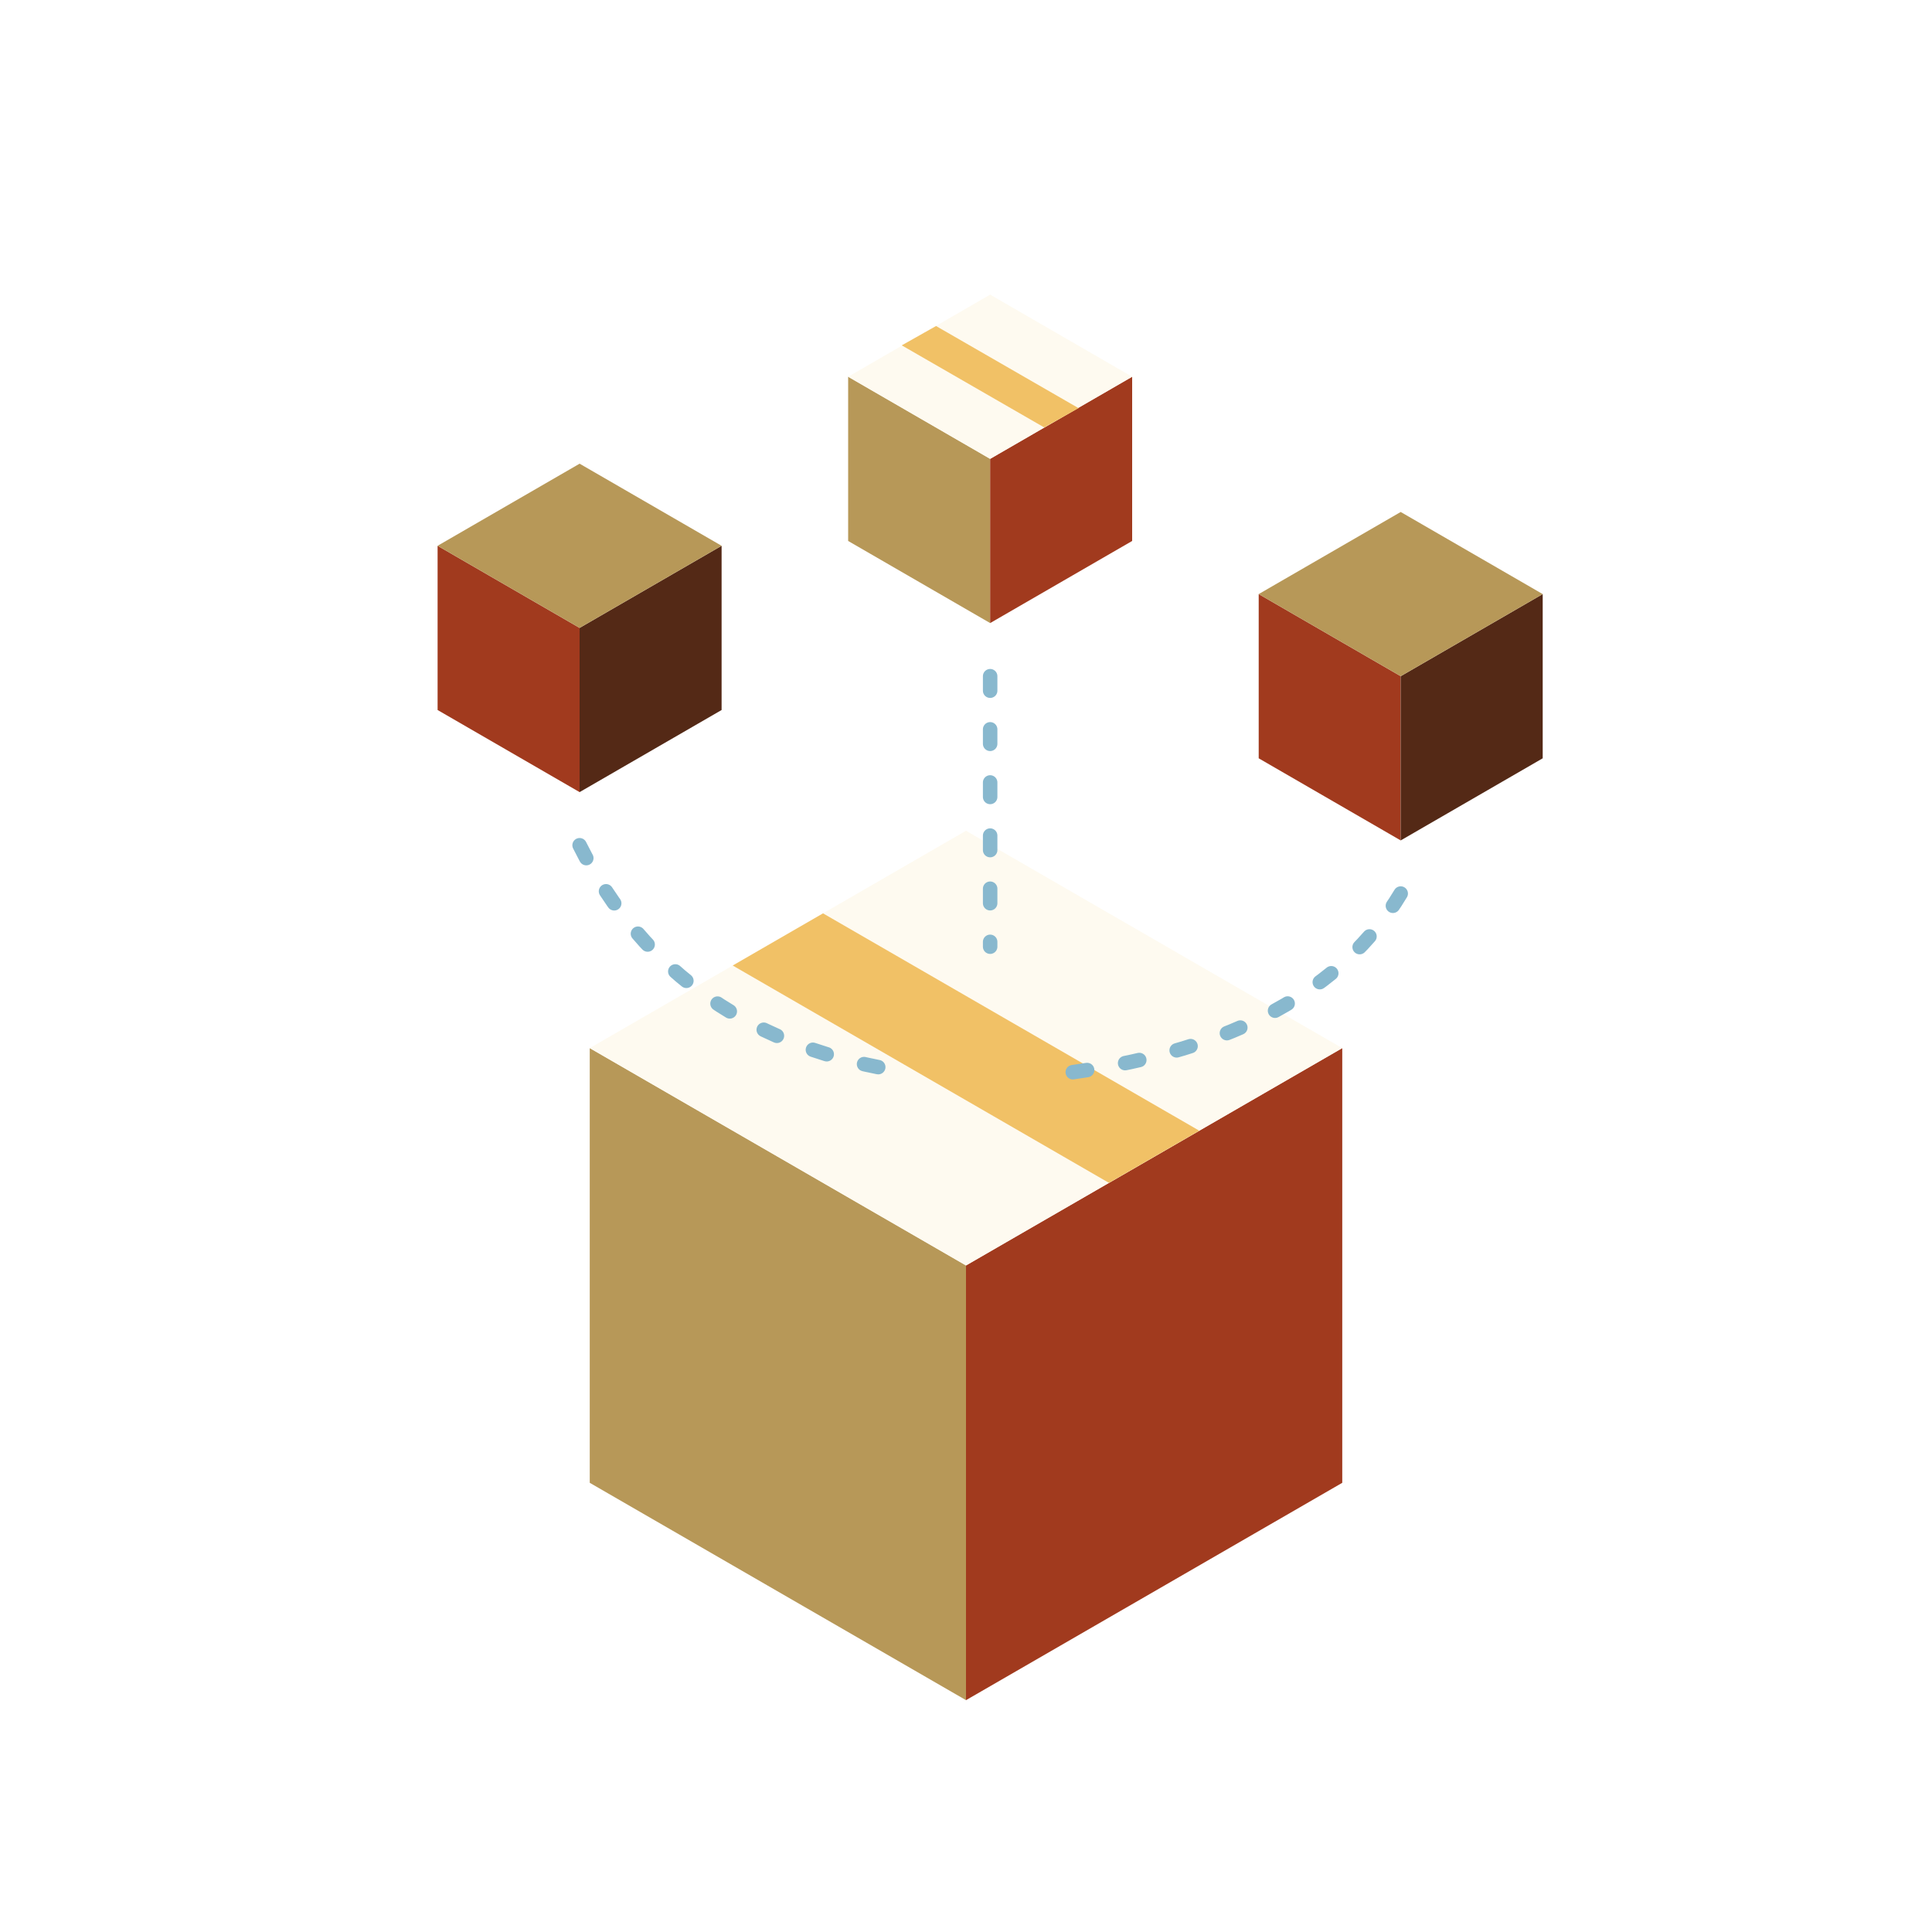
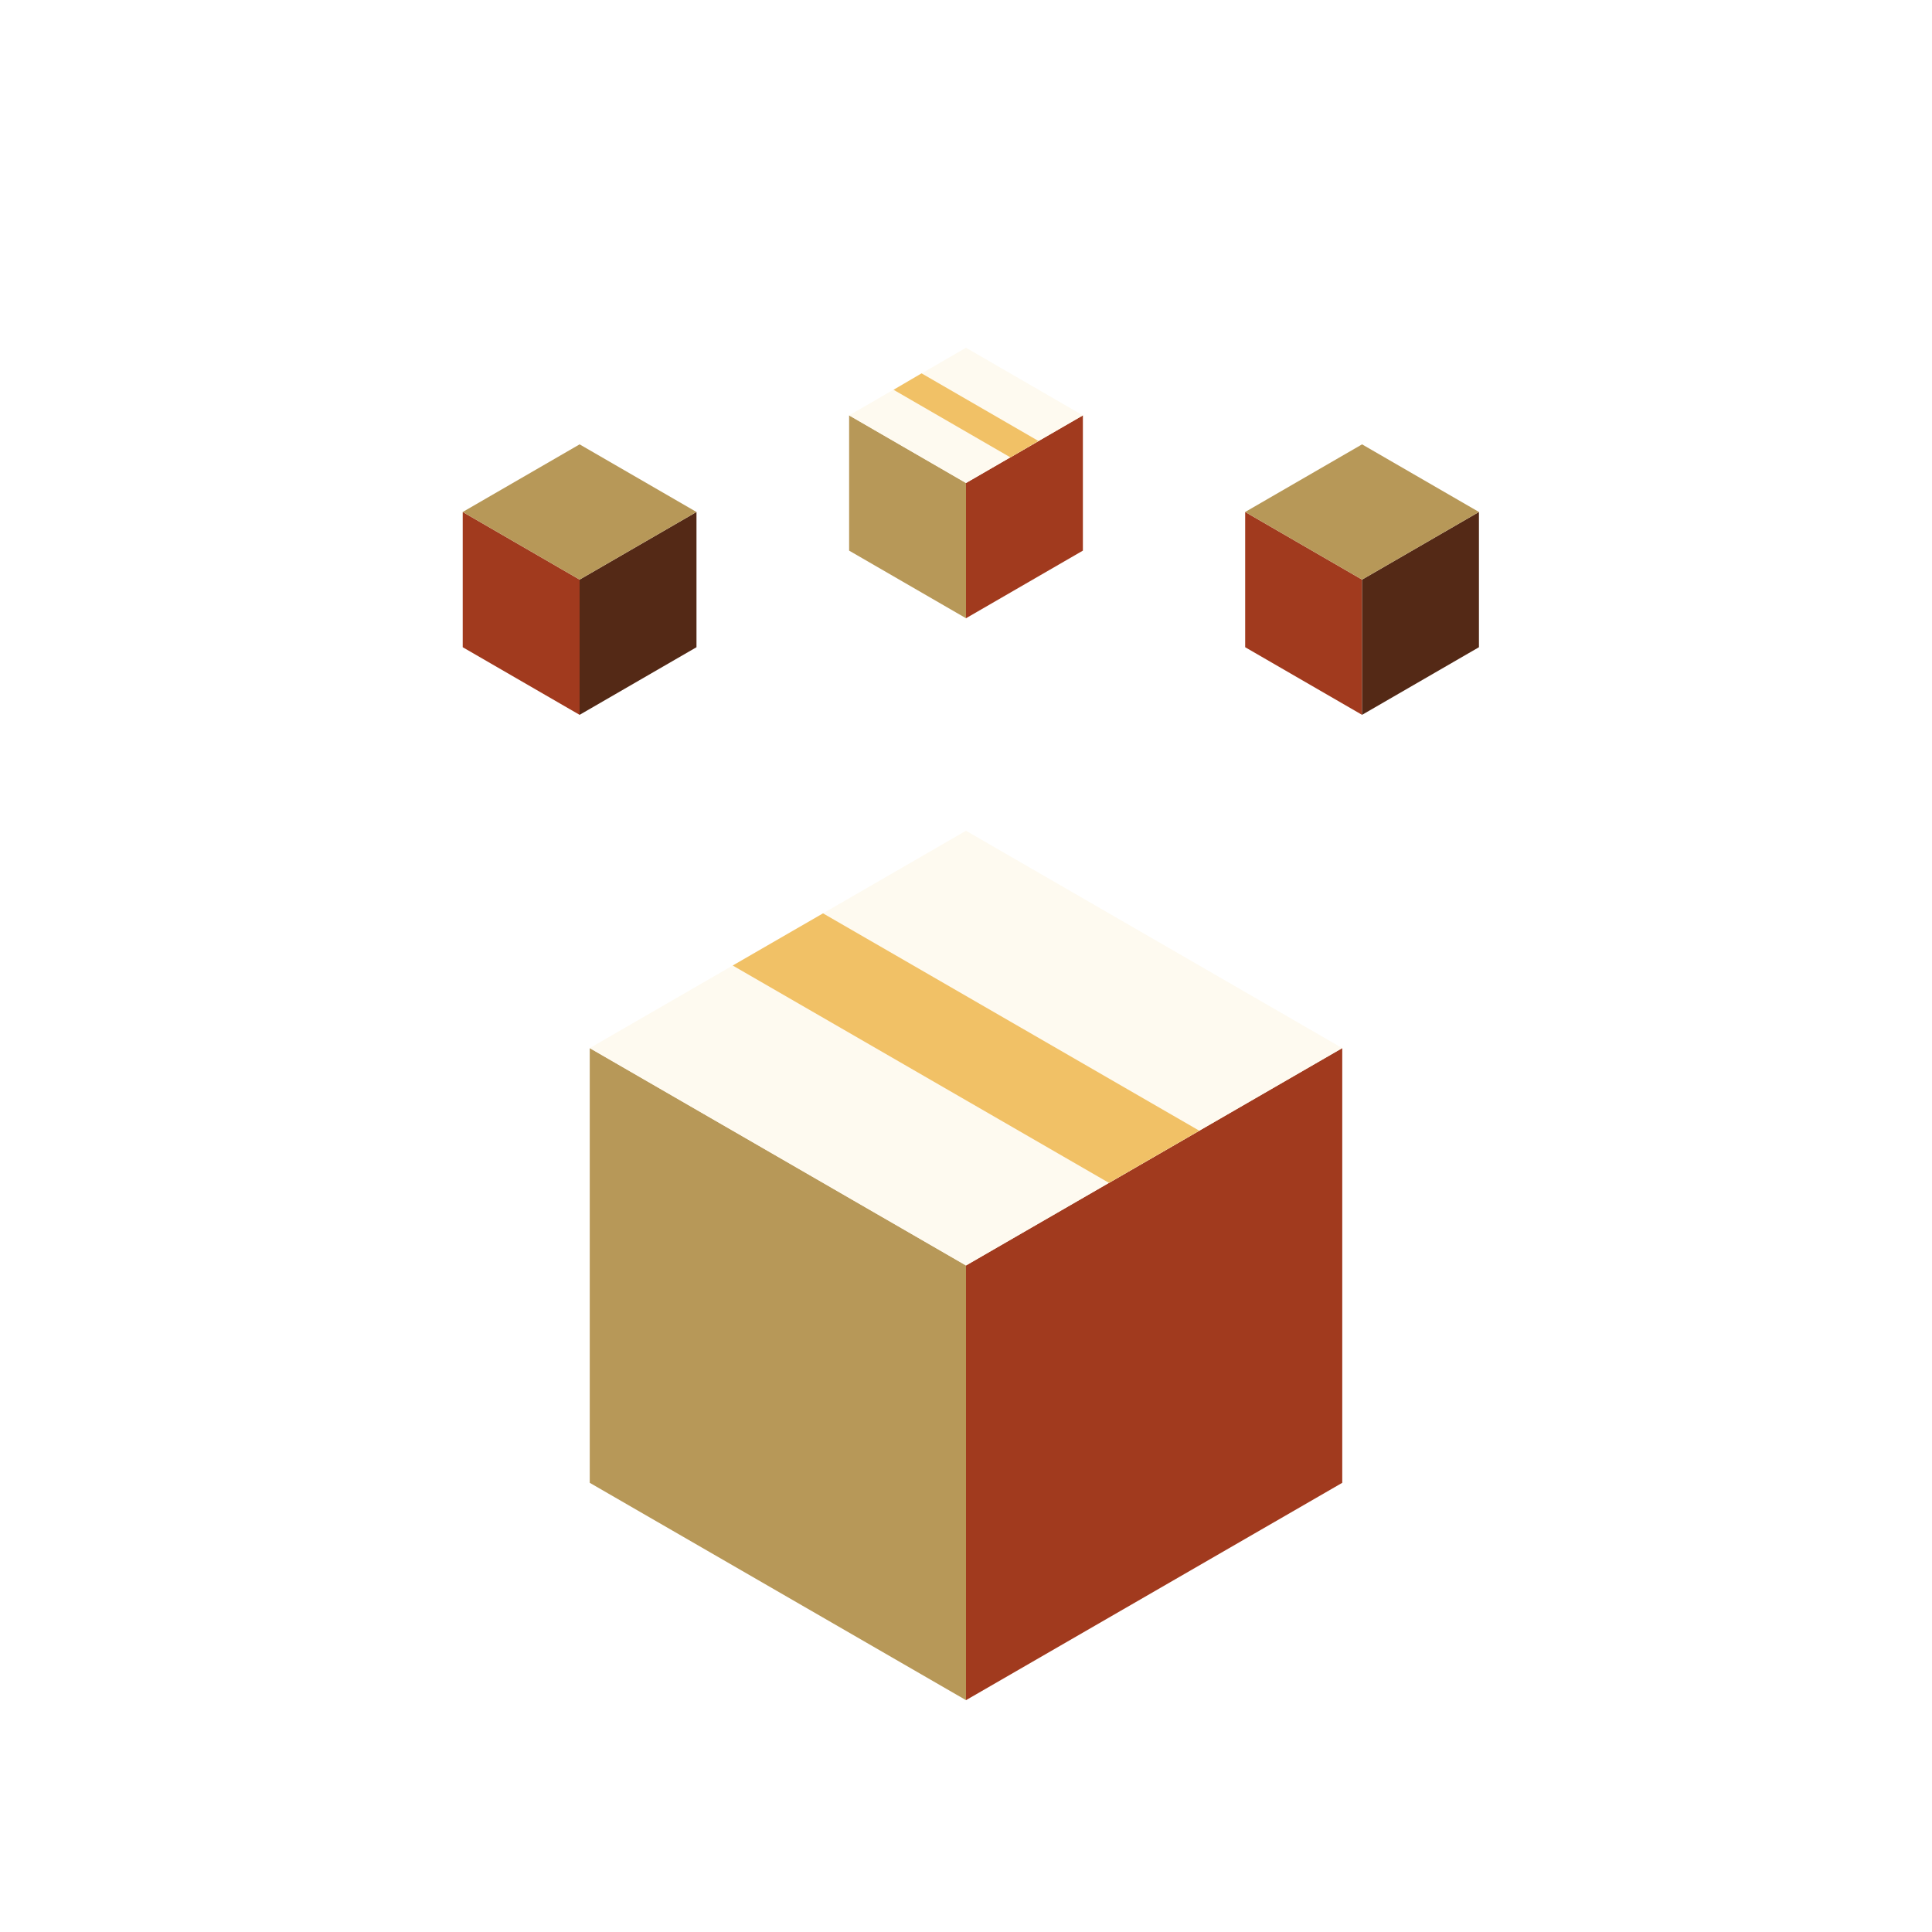
<svg xmlns="http://www.w3.org/2000/svg" viewBox="0 0 400 400" fill="none">
-   <polygon points="122.1,217.0 200.0,262.0 200.0,352.0 122.1,307.0" fill="#B79858" />
-   <polygon points="200.0,262.0 277.9,217.0 277.9,307.0 200.0,352.0" fill="#A13A1E" />
-   <polygon points="200.0,172.0 277.9,217.0 200.0,262.0 122.1,217.0" fill="#FEFAF0" />
-   <polygon points="170.4,189.1 151.7,199.9 229.6,244.9 248.3,234.1" fill="#F1C166" />
-   <polygon points="90.6,113.0 120.0,130.0 120.0,164.0 90.6,147.0" fill="#A13A1E" />
-   <polygon points="120.0,130.0 149.4,113.0 149.4,147.0 120.0,164.0" fill="#542916" />
-   <polygon points="120.0,96.0 149.4,113.0 120.0,130.0 90.6,113.0" fill="#B79858" />
-   <polygon points="175.6,78.0 205.0,95.0 205.0,129.0 175.6,112.0" fill="#B79858" />
-   <polygon points="205.0,95.0 234.4,78.0 234.4,112.0 205.0,129.0" fill="#A13A1E" />
-   <polygon points="205.0,61.0 234.4,78.0 205.0,95.0 175.6,78.0" fill="#FEFAF0" />
-   <polygon points="193.8,67.5 186.7,71.5 216.2,88.5 223.3,84.5" fill="#F1C166" />
-   <polygon points="260.6,123.0 290.0,140.0 290.0,174.0 260.6,157.0" fill="#A13A1E" />
-   <polygon points="290.0,140.0 319.4,123.0 319.4,157.0 290.0,174.0" fill="#542916" />
-   <polygon points="290.0,106.0 319.4,123.0 290.0,140.0 260.6,123.0" fill="#B79858" />
-   <path d="M120 175 Q140 215 188 222 M205 140 L205 196 M290 185 Q272 215 222 222" stroke="#88B8CE" stroke-width="3" stroke-dasharray="3 8" stroke-linecap="round" />
+   <style>
+ .bx{transform-box:fill-box;transform-origin:center}
+ .bob{animation:bob 3.2s ease-in-out infinite alternate}.bob2{animation:bob 4.1s ease-in-out -1s infinite alternate}.bob3{animation:bob 3.6s ease-in-out -2s infinite alternate}
+ @keyframes bob{from{transform:translateY(0)}to{transform:translateY(-9px)}}
+ .pulse{animation:pulse 2.4s ease-in-out infinite}
+ @keyframes pulse{0%,100%{transform:scale(1)}50%{transform:scale(.93)}}
+ .tw{animation:tw 2s ease-in-out infinite}
+ @keyframes tw{0%,100%{opacity:.35}50%{opacity:1}}
+ .dropin{animation:dropin 3.6s ease-in infinite}.dropin.d2{animation-delay:-1.2s}.dropin.d3{animation-delay:-2.4s}
+ @keyframes dropin{0%{transform:translateY(-14px);opacity:0}15%{opacity:1}70%{transform:translateY(64px);opacity:1}85%,100%{transform:translateY(74px);opacity:0}}
+ .flow{animation:flow 1.4s linear infinite}
+ @keyframes flow{to{stroke-dashoffset:-22}}
+ .scan{animation:scan 2.6s ease-in-out infinite alternate}
+ @keyframes scan{from{transform:translateY(0)}to{transform:translateY(78px)}}
+ .shackle{animation:shackle 3.6s ease-in-out infinite}
+ @keyframes shackle{0%,30%{transform:translateY(-16px)}45%,85%{transform:translateY(0)}100%{transform:translateY(-16px)}}
+ .shake{animation:shake 3.6s ease-in-out infinite}
+ @keyframes shake{0%,44%,56%,100%{transform:rotate(0)}48%{transform:rotate(-2.5deg)}52%{transform:rotate(2.5deg)}}
+ @media (prefers-reduced-motion: reduce){*{animation:none!important}}
+ </style>
+   <g class="bx bob">
+     <polygon points="122.1,217.0 200.0,262.0 200.0,352.0 122.1,307.0" fill="#B79858" />
+     <polygon points="200.0,262.0 277.9,217.0 277.9,307.0 200.0,352.0" fill="#A13A1E" />
+     <polygon points="200.0,172.0 277.9,217.0 200.0,262.0 122.1,217.0" fill="#FEFAF0" />
+     <polygon points="170.4,189.1 151.7,199.9 229.6,244.9 248.3,234.1" fill="#F1C166" />
+   </g>
+   <g class="bx dropin">
+     <polygon points="95.8,106.0 120.0,120.0 120.0,148.0 95.8,134.0" fill="#A13A1E" />
+     <polygon points="120.0,120.0 144.2,106.0 144.2,134.0 120.0,148.0" fill="#542916" />
+     <polygon points="120.0,92.0 144.2,106.0 120.0,120.0 95.8,106.0" fill="#B79858" />
+   </g>
+   <g class="bx dropin d2">
+     <polygon points="175.8,86.0 200.0,100.0 200.0,128.0 175.8,114.0" fill="#B79858" />
+     <polygon points="200.0,100.0 224.2,86.0 224.2,114.0 200.0,128.0" fill="#A13A1E" />
+     <polygon points="200.0,72.0 224.2,86.0 200.0,100.0 175.8,86.0" fill="#FEFAF0" />
+     <polygon points="190.8,77.3 185.0,80.7 209.2,94.7 215.0,91.3" fill="#F1C166" />
+   </g>
+   <g class="bx dropin d3">
+     <polygon points="257.8,106.0 282.0,120.0 282.0,148.0 257.8,134.0" fill="#A13A1E" />
+     <polygon points="282.0,120.0 306.2,106.0 306.2,134.0 282.0,148.0" fill="#542916" />
+     <polygon points="282.0,92.0 306.2,106.0 282.0,120.0 257.8,106.0" fill="#B79858" />
+   </g>
</svg>
